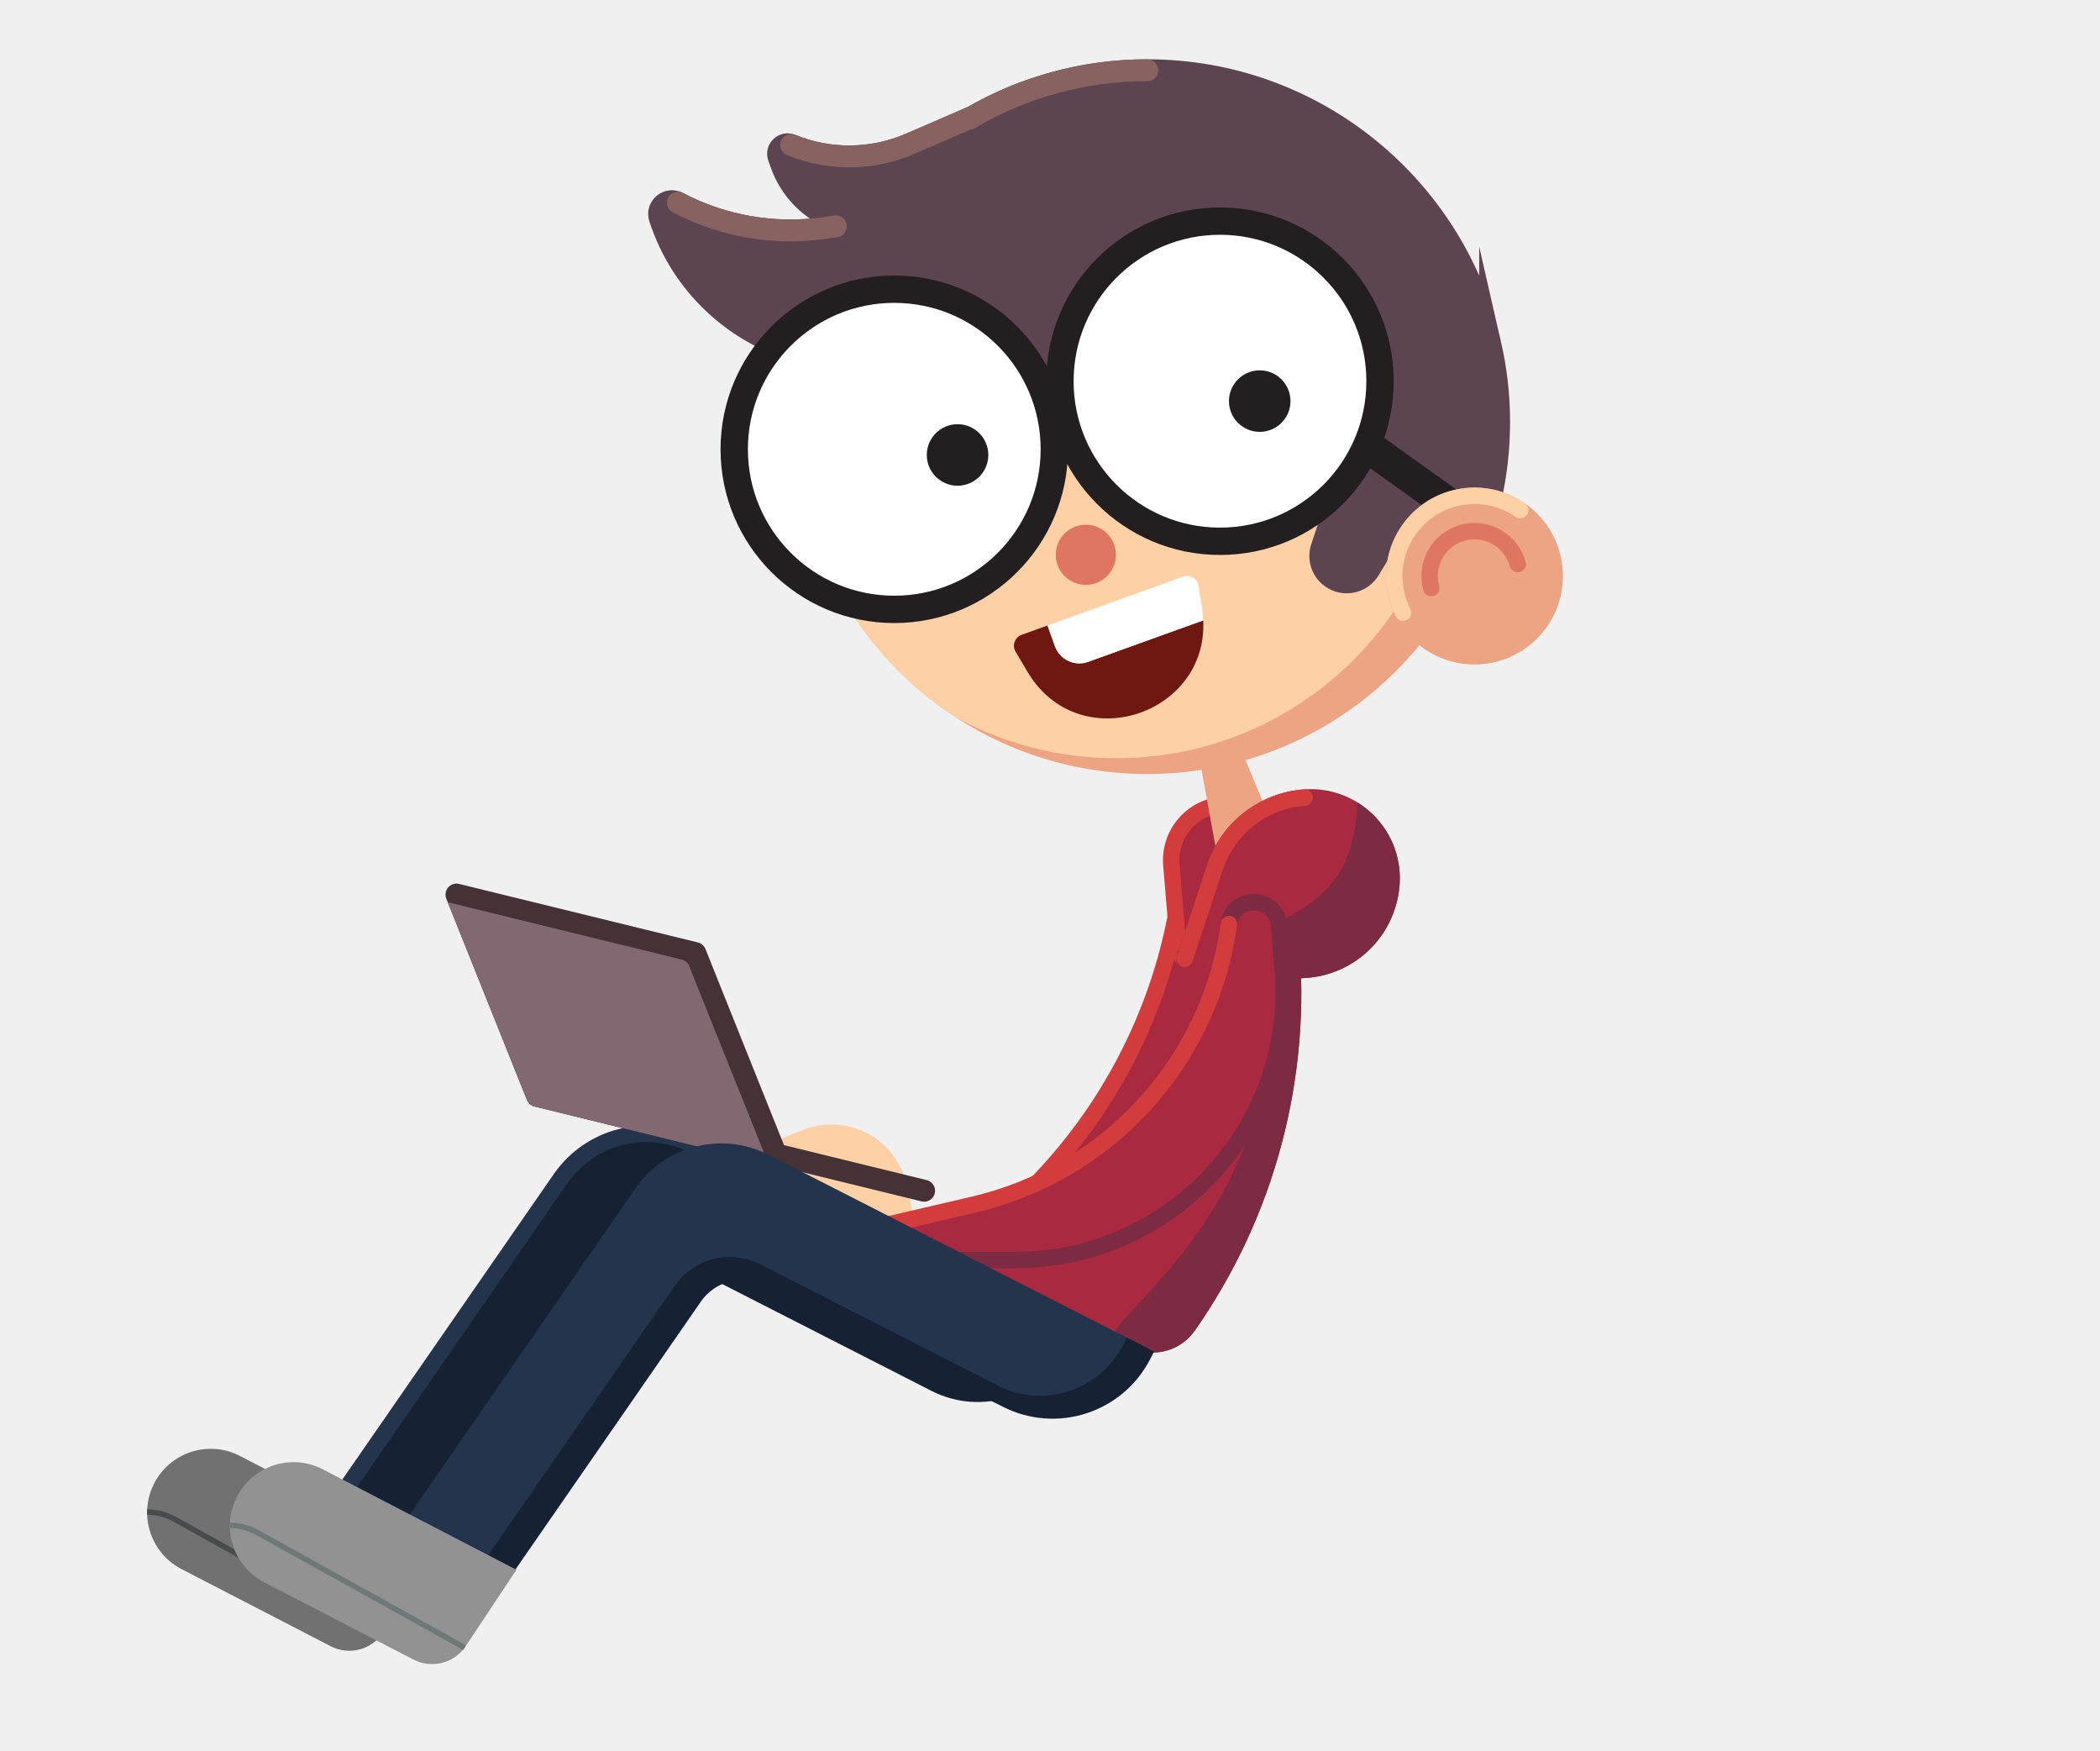
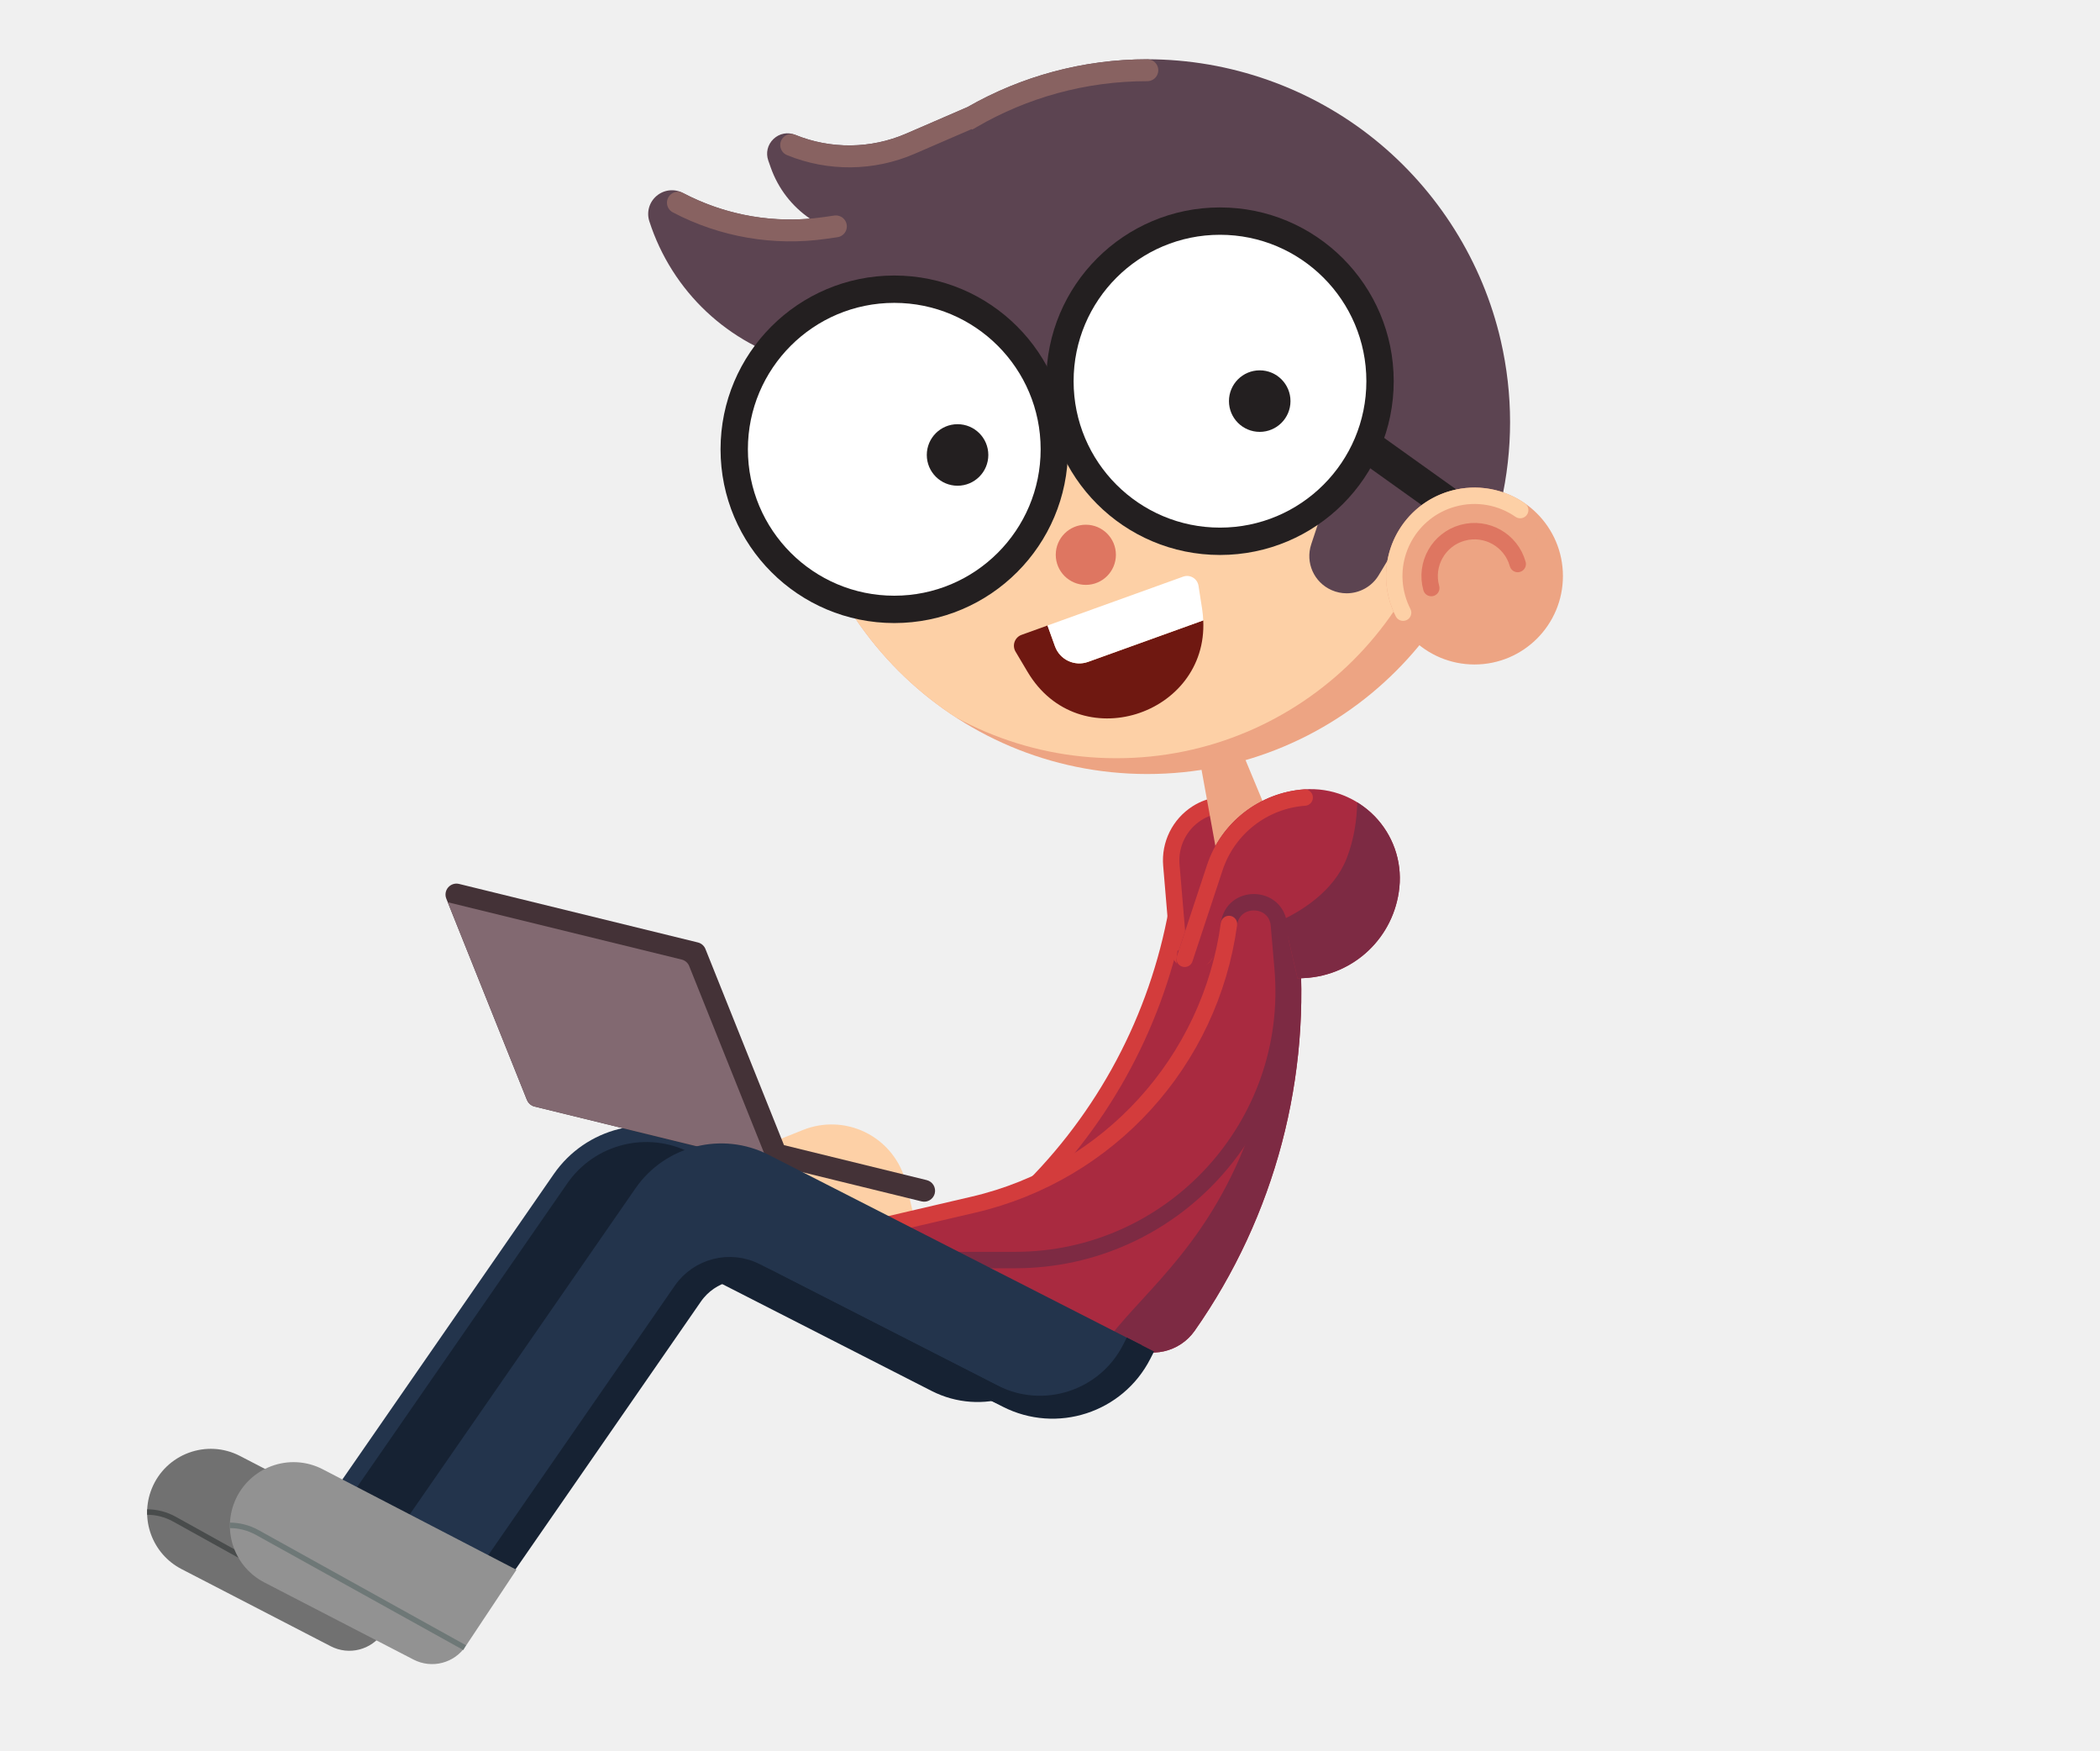
<svg xmlns="http://www.w3.org/2000/svg" id="david" viewBox="0 0 384 320">
  <defs>
    <clipPath id="clippath">
      <circle cx="209.799" cy="77.169" r="64.33" fill="none" />
    </clipPath>
  </defs>
  <g>
    <path d="m217.015,157.543l-2.153,10.735c-3.947,19.686-13.958,37.642-28.628,51.351l-10.097,9.435,30.048,16.985c4.195,2.371,9.505,1.171,12.272-2.773h0c14.71-20.966,21.452-46.496,19.012-71.991l-2.114-22.089-18.34,8.348Z" fill="#a92a40" />
    <path d="m217.015,157.543l-2.153,10.735c-3.947,19.686-13.958,37.642-28.628,51.351l-10.097,9.435" fill="none" stroke="#d33c3c" stroke-miterlimit="10" stroke-width="3" />
    <path d="m237.469,171.284l-1.85-19.325c.29,3.146,1.295,31.35-6.751,54.157-7.28,20.635-18.929,29.313-25.852,38.142l3.168,1.791c4.195,2.371,9.505,1.171,12.272-2.773h0c14.71-20.966,21.452-46.496,19.012-71.991Z" fill="#7d2a43" />
  </g>
  <g>
    <path d="m194.569,243.919l-67.72-34.557c-8.51-4.342-18.919-1.721-24.357,6.133l-41.607,60.089,18.417,8.951,33.923-48.992c3.052-4.407,8.892-5.878,13.667-3.441l43.448,22.171c9.128,4.658,20.305,1.034,24.963-8.094h0c.422-.826.094-1.838-.733-2.259Z" fill="#162233" />
    <path d="m79.301,284.536l-35.407-18.365c-6.093-3.16-13.582-.386-16.147,5.98h0c-2.245,5.573.117,11.94,5.454,14.699l27.282,14.105c3.348,1.731,7.462.665,9.548-2.474l9.269-13.944Z" fill="#717171" />
    <path d="m69.826,298.771l-37.915-21.046c-1.588-.881-3.31-1.304-5.01-1.309" fill="none" stroke="#494c4c" stroke-miterlimit="10" />
    <path d="m194.569,243.919l-67.72-34.557c-8.51-4.342-18.919-1.721-24.357,6.133l-41.607,60.089" fill="none" stroke="#23344c" stroke-miterlimit="10" stroke-width="3" />
  </g>
  <path d="m235.414,150.33l-8.359-2.714c-2.74-.89-5.735-.509-8.165,1.038h0c-3.21,2.043-5.021,5.699-4.701,9.491l1.292,15.286c.21,2.49,3.471,3.277,4.795,1.157l15.139-24.258Z" fill="#a92a40" stroke="#d33c3c" stroke-miterlimit="10" stroke-width="3" />
  <polygon points="219.058 137.145 223.136 159.567 233.801 153.493 226.043 134.837 219.058 137.145" fill="#eda483" />
  <g>
    <path d="m216.627,175.279l5.506-16.661c2.381-7.204,8.868-12.263,16.435-12.817h0c9.188-.672,16.757,7.113,15.825,16.278h0c-.844,8.309-7.61,14.769-15.949,15.228l-1.653-7.146c-1.2-5.19-7.883-6.67-11.162-2.47l-6.637,8.5c-.771,1.15-2.567.458-2.367-.912Z" fill="#a92a40" stroke="#a92a40" stroke-miterlimit="10" stroke-width="3" />
    <path d="m216.627,175.279l5.506-16.661c2.381-7.204,8.868-12.263,16.435-12.817h0" fill="none" stroke="#d33c3c" stroke-linecap="round" stroke-miterlimit="10" stroke-width="3" />
    <path d="m255.886,162.231c.489-4.811-1.164-9.559-4.535-13.026-.956-.983-2.027-1.814-3.168-2.516-.076,3.059-.547,6.655-1.924,10.2-2.396,6.166-8.526,9.774-12.081,11.415.551.599.954,1.34,1.152,2.195l1.937,8.375,1.26-.069c9.134-.502,16.435-7.473,17.359-16.573Z" fill="#7d2a43" />
  </g>
  <g clip-path="url(#clippath)">
    <rect x="119.194" y="-11.111" width="180.985" height="174.38" fill="#eda483" />
    <circle cx="204.137" cy="77.288" r="61.324" fill="#fdd0a6" />
  </g>
  <circle cx="198.552" cy="101.423" r="5.499" fill="#de7661" />
  <g>
-     <path d="m272.48,62.723c-6.559-28.569-32.122-49.884-62.682-49.884-11.697,0-22.655,3.138-32.107,8.594l-.02-.009-11.216,4.855c-6.936,3.003-14.789,3.085-21.786.229h0c-1.387-.566-2.792.771-2.294,2.184l.44,1.251c1.68,4.772,5.403,8.545,10.153,10.287h0c.583.214.494,1.066-.121,1.154l-2.011.289c-9.223,1.326-18.629-.292-26.879-4.623h0c-1.859-.976-3.964.798-3.317,2.795,3.93,12.142,13.794,21.384,26.095,24.582.366.095.727.204,1.097.288l9.261,2.109,78.308,10.931c6.81.951,11.09,7.843,8.923,14.369l-2.653,7.989c-.786,2.366.358,4.941,2.641,5.943h0c2.225.977,4.829.149,6.081-1.934l1.393-2.317c2.951-4.911,7.921-8.268,13.579-9.171l7.143-1.141c1.049-4.609,1.621-9.399,1.621-14.326,0-4.969-.582-9.8-1.649-14.446Z" fill="#5c4451" stroke="#5c4451" stroke-miterlimit="10" stroke-width="4" />
+     <path d="m274.429,62.275h0c-3.303-14.389-11.483-27.445-23.034-36.765-11.727-9.461-26.5-14.672-41.597-14.672-11.53,0-22.894,3.019-32.882,8.733l-11.254,4.872c-6.402,2.771-13.778,2.849-20.236.213-1.38-.564-2.909-.275-3.988.753-1.08,1.028-1.443,2.541-.949,3.947l.44,1.251c1.359,3.861,3.889,7.117,7.193,9.367-8.042.695-16.032-.912-23.235-4.693-1.571-.826-3.461-.619-4.816.523-1.356,1.143-1.879,2.971-1.333,4.658,4.15,12.823,14.429,22.505,27.494,25.901l.365.099c.262.072.523.143.791.204l9.261,2.109,78.476,10.962c2.656.371,4.99,1.89,6.405,4.167,1.415,2.278,1.742,5.045.896,7.59l-2.653,7.989c-1.118,3.365.488,6.979,3.734,8.404.885.389,1.815.575,2.734.575,2.336,0,4.599-1.201,5.866-3.309l1.393-2.317c2.653-4.416,7.093-7.414,12.18-8.227l8.478-1.354.3-1.318c1.109-4.873,1.671-9.841,1.671-14.77,0-4.969-.572-9.98-1.7-14.893Z" fill="#5c4451" />
    <path d="m152.848,41.385l-2.011.289c-9.223,1.326-18.629-.292-26.879-4.623h0" fill="none" stroke="#886261" stroke-linecap="round" stroke-miterlimit="10" stroke-width="4" />
    <path d="m209.799,12.838c-11.697,0-22.655,3.138-32.107,8.594l-.02-.009-11.216,4.855c-6.936,3.003-14.789,3.085-21.786.229h0" fill="none" stroke="#886261" stroke-linecap="round" stroke-miterlimit="10" stroke-width="4" />
  </g>
  <circle cx="163.524" cy="82.135" r="29.267" fill="#fff" stroke="#231f20" stroke-miterlimit="10" stroke-width="5" />
  <circle cx="223.083" cy="69.688" r="29.267" fill="#fff" stroke="#231f20" stroke-miterlimit="10" stroke-width="5" />
  <line x1="249.002" y1="80.812" x2="279.282" y2="102.45" fill="none" stroke="#231f20" stroke-miterlimit="10" stroke-width="6" />
  <circle cx="175.096" cy="83.172" r="5.625" fill="#231f20" />
  <circle cx="230.349" cy="73.326" r="5.625" fill="#231f20" />
  <circle cx="269.623" cy="105.306" r="14.669" fill="#eda483" stroke="#eda483" stroke-miterlimit="10" stroke-width="3" />
  <path d="m277.527,103.11c-1.213-4.365-5.735-6.92-10.1-5.708s-6.92,5.735-5.708,10.1" fill="none" stroke="#de7661" stroke-linecap="round" stroke-miterlimit="10" stroke-width="3" />
  <g>
    <path d="m192.911,118.15l-1.368-3.8-4.742,1.708c-1.25.45-1.78,1.928-1.101,3.07l2.201,3.703c9.349,15.728,32.968,7.932,32.121-9.418l-21.059,7.584c-2.457.885-5.167-.39-6.051-2.847Z" fill="#6f1811" />
    <path d="m219.154,107.08c-.205-1.313-1.556-2.113-2.805-1.663l-24.806,8.933,1.368,3.8c.885,2.457,3.594,3.732,6.051,2.847l21.059-7.584c-.033-.68-.091-1.369-.202-2.077l-.665-4.257Z" fill="#fff" />
  </g>
  <path d="m167.312,223.296l-1.606-6.899c-.955-4.102-3.704-7.557-7.487-9.409h0c-3.562-1.743-7.695-1.896-11.376-.421l-6.478,2.597c-1.767.708-1.939,3.142-.29,4.093l22.951,13.219c.657.379,1.437.486,2.172.298h0c1.534-.391,2.473-1.937,2.114-3.479Z" fill="#fdd0a6" />
  <g>
    <path d="m224.727,168.915h0c-3.419,25.132-22,45.544-46.701,51.304l-15.547,3.625c-3.817.89-3.171,6.508.749,6.508h22.365c28.793,0,51.413-24.65,48.945-53.337l-.678-7.875c-.47-5.465-8.393-5.661-9.132-.226Z" fill="#a92a40" />
    <path d="m163.227,230.352h22.365c28.793,0,51.413-24.65,48.945-53.337l-.678-7.875c-.47-5.465-8.393-5.661-9.132-.226" fill="none" stroke="#7d2a43" stroke-miterlimit="10" stroke-width="3" />
    <path d="m224.727,168.915h0c-3.419,25.132-22,45.544-46.701,51.304l-15.547,3.625" fill="none" stroke="#d33c3c" stroke-linecap="round" stroke-miterlimit="10" stroke-width="3" />
  </g>
  <g>
    <path d="m169.462,215.739l-26.102-6.395-14.365-35.855c-.24-.599-.754-1.045-1.381-1.198l-43.673-10.699c-.729-.18-1.494.067-1.986.631-.491.565-.625,1.359-.346,2.055l14.747,36.809c.012.03.032.054.045.083.044.097.094.19.153.279.029.044.061.085.094.126.059.075.122.144.191.21.038.036.074.071.114.104.079.064.164.12.253.172.038.022.073.048.113.068.131.065.269.12.417.157l70.774,17.339c.256.063.513.074.759.038.785-.112,1.46-.688,1.66-1.505.263-1.072-.394-2.155-1.466-2.418Z" fill="#443237" />
    <path d="m126.03,176.616c-.24-.599-.754-1.045-1.381-1.198l-42.777-10.48,14.482,36.149c.012.03.032.054.045.083.044.097.094.19.153.279.029.044.061.085.094.126.059.075.122.144.191.21.038.036.074.071.114.104.079.064.164.12.253.172.038.022.073.048.113.068.131.065.269.12.417.157l42.777,10.48-14.483-36.149Z" fill="#826971" />
  </g>
  <g>
    <path d="m208.273,245.673l-67.72-34.557c-8.51-4.342-18.919-1.721-24.357,6.133l-41.607,60.089,18.417,8.951,33.923-48.992c3.052-4.407,8.892-5.878,13.667-3.441l43.448,22.171c9.128,4.658,20.305,1.034,24.963-8.094h0c.422-.826.094-1.838-.733-2.259Z" fill="#23344c" />
    <path d="m93.004,286.084l33.923-48.992c3.052-4.407,8.892-5.878,13.667-3.441l43.448,22.171c9.128,4.658,20.305,1.034,24.963-8.094h0" fill="none" stroke="#162233" stroke-linecap="square" stroke-linejoin="round" stroke-width="3" />
    <path d="m90.697,284.891l33.923-48.992c3.052-4.407,8.892-5.878,13.667-3.441l43.448,22.171c9.128,4.658,20.305,1.034,24.963-8.094h0" fill="none" stroke="#162233" stroke-linecap="square" stroke-linejoin="round" stroke-width="3" />
    <path d="m94.436,286.972l-35.407-18.365c-6.093-3.16-13.582-.386-16.147,5.98h0c-2.245,5.573.117,11.94,5.454,14.699l27.282,14.105c3.348,1.731,7.462.665,9.548-2.474l9.269-13.944Z" fill="#929292" />
    <path d="m84.961,301.207l-37.915-21.046c-1.588-.881-3.31-1.304-5.01-1.309" fill="none" stroke="#6e7877" stroke-miterlimit="10" />
  </g>
  <path d="m277.977,93.247c-3.458-2.393-7.913-3.289-12.281-2.075-7.806,2.169-12.376,10.255-10.207,18.061.271.976.635,1.901,1.079,2.769" fill="none" stroke="#fdd0a6" stroke-linecap="round" stroke-miterlimit="10" stroke-width="3" />
</svg>
